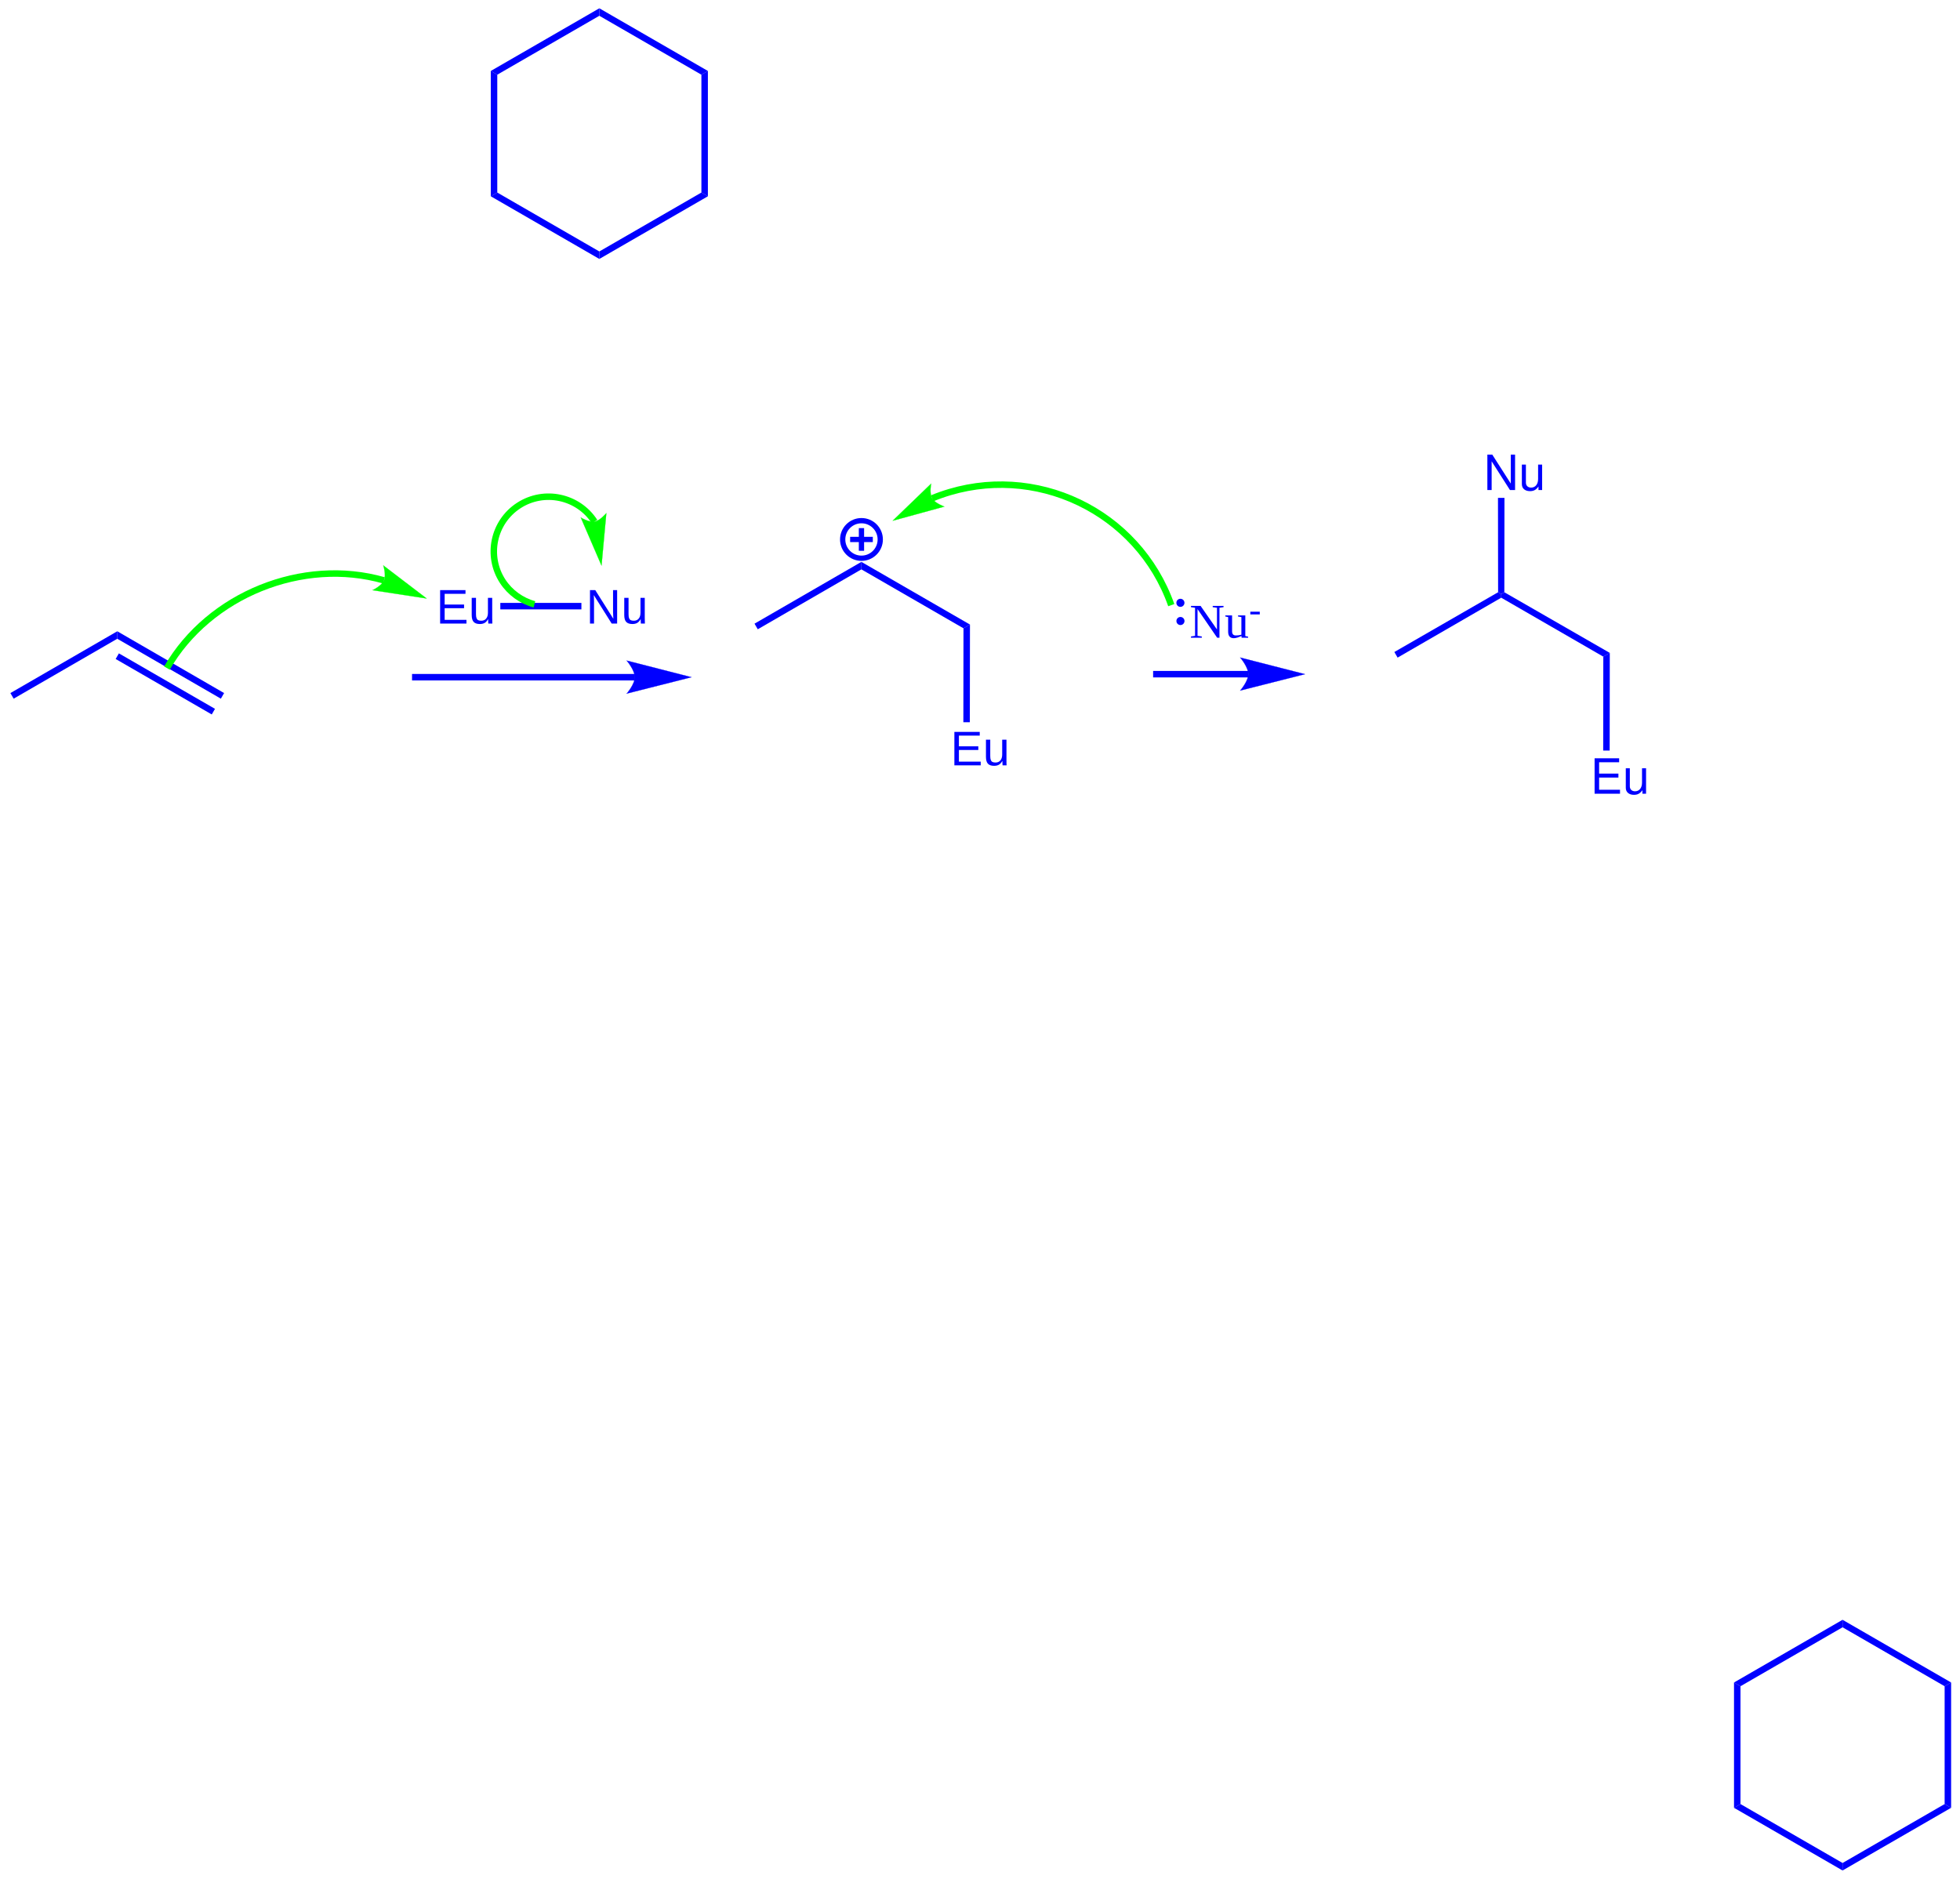
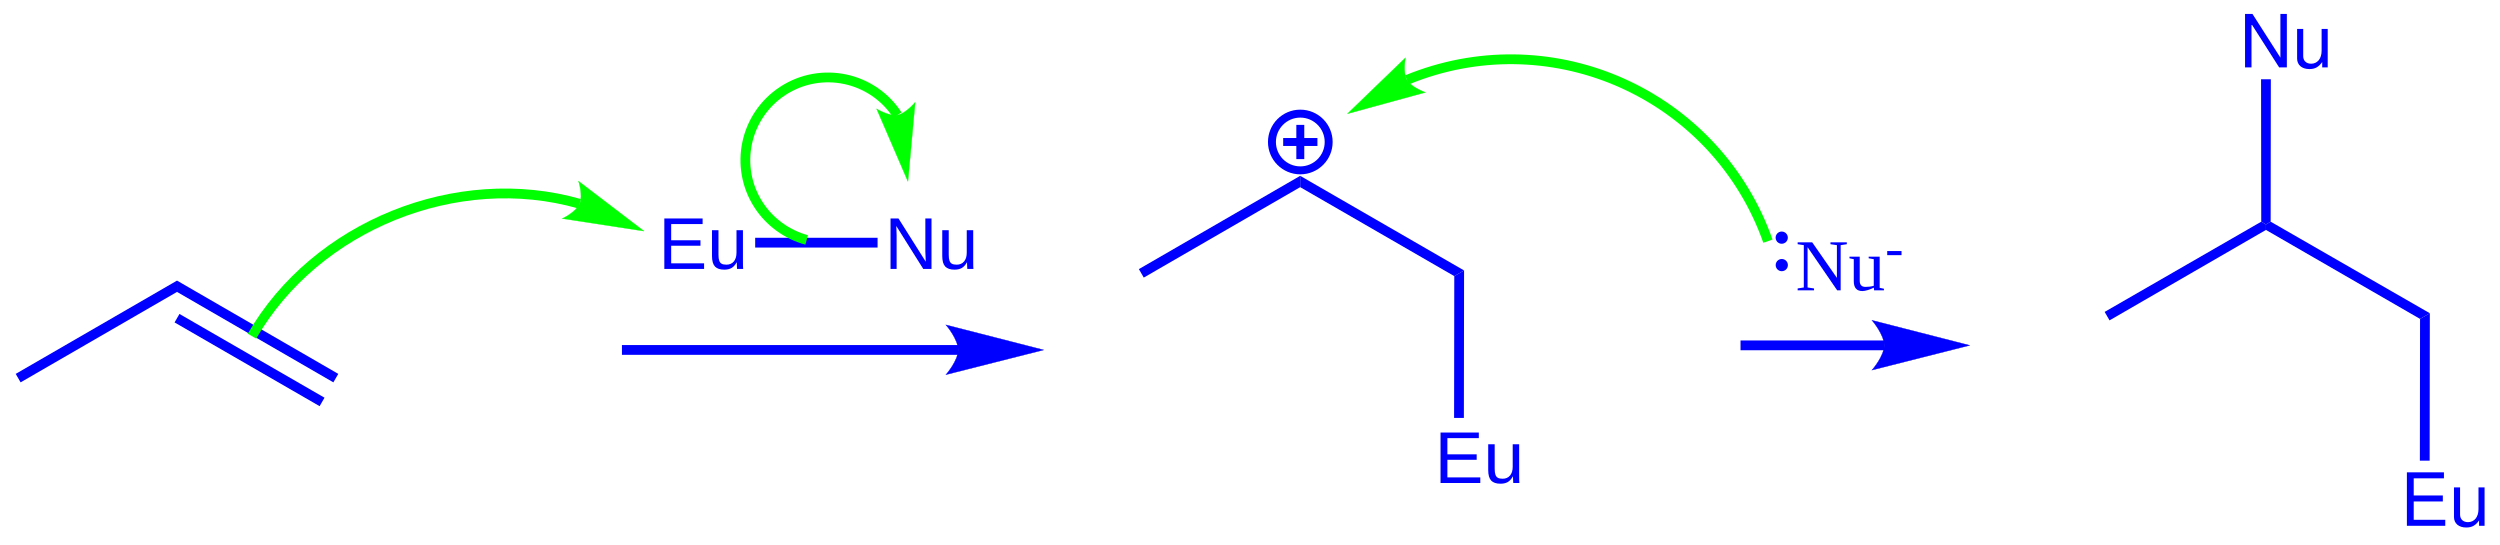
- <svg xmlns="http://www.w3.org/2000/svg" width="484px" height="464px" viewBox="0 0 484 464" style="background-color: #ffffff00" version="1.1">
-   <path stroke="#0000ff" stroke-width="26" fill="none" transform="matrix(0.05 0 0 0.05 -127 -126)" d="M 6701.8,5184.6 A 92.8,92.8 0 1 0 6887.4,5184.6A 92.8,92.8 0 1 0 6701.8,5184.6Z " />
-   <path stroke="none" fill="#0000ff" transform="matrix(0.05 0 0 0.05 -127 -126)" d="M 6738.6,5171.6 L 6850.6,5171.6 L 6850.6,5197.6 L 6738.6,5197.6 Z " />
-   <path stroke="none" fill="#0000ff" transform="matrix(0.05 0 0 0.05 -127 -126)" d="M 6807.6,5128.6 L 6807.6,5240.6 L 6781.6,5240.6 L 6781.6,5128.6 Z " />
-   <path stroke="none" fill="#0000ff" transform="matrix(0.05 0 0 0.05 -127 -126)" d="M 2607.4,5971.06 L 2591.4,5943.34 L 3119.2,5638.14 L 3119.2,5675.12 L 2607.4,5971.06 Z " />
-   <path stroke="none" fill="#0000ff" transform="matrix(0.05 0 0 0.05 -127 -126)" d="M 3119.2,5675.12 L 3119.2,5638.14 L 3646.8,5943.34 L 3630.8,5971.06 L 3119.2,5675.12 Z " />
-   <path stroke="none" fill="#0000ff" transform="matrix(0.05 0 0 0.05 -127 -126)" d="M 3111.19,5774.97 L 3127.19,5747.26 L 3601.8,6021.28 L 3585.8,6049 L 3111.19,5774.97 Z " />
-   <path stroke="none" fill="#0000ff" transform="matrix(0.05 0 0 0.05 -127 -126)" d="M 5676,5881 L 4575,5881 L 4575,5849 L 5676,5849 Z " />
-   <path stroke="none" fill="#0000ff" transform="matrix(0.05 0 0 0.05 -127 -126)" d="M 5955,5865 C 5955,5865 5635,5946 5635,5946 C 5635,5946 5675,5900.44 5675,5865 C 5675,5829.13 5635,5783 5635,5783 C 5635,5783 5955,5865 5955,5865 C 5955,5865 5955,5865 5955,5865 " />
-   <path stroke="#0000ff" stroke-width="1" fill="none" transform="matrix(0.05 0 0 0.05 -127 -126)" d="M 5955,5865 C 5955,5865 5635,5946 5635,5946 C 5635,5946 5675,5900.44 5675,5865 C 5675,5829.13 5635,5783 5635,5783 C 5635,5783 5955,5865 5955,5865 C 5955,5865 5955,5865 5955,5865 " />
-   <text x="0" y="0" stroke="none" fill="#0000ff" transform="matrix(0.05 0 0 0.05 107.699 153.998)" font-style="normal" font-weight="normal" font-size="240px" font-family="Arial">
+ <svg xmlns="http://www.w3.org/2000/svg" width="409px" height="89px" viewBox="0 0 409 89" style="background-color: #ffffff00" version="1.1">
+   <path stroke="#0000ff" stroke-width="26" fill="none" transform="matrix(0.05 0 0 0.05 -127 -236)" d="M 6701.8,5184.6 A 92.8,92.8 0 1 0 6887.4,5184.6A 92.8,92.8 0 1 0 6701.8,5184.6Z " />
+   <path stroke="none" fill="#0000ff" transform="matrix(0.05 0 0 0.05 -127 -236)" d="M 6738.6,5171.6 L 6850.6,5171.6 L 6850.6,5197.6 L 6738.6,5197.6 Z " />
+   <path stroke="none" fill="#0000ff" transform="matrix(0.05 0 0 0.05 -127 -236)" d="M 6807.6,5128.6 L 6807.6,5240.6 L 6781.6,5240.6 L 6781.6,5128.6 Z " />
+   <path stroke="none" fill="#0000ff" transform="matrix(0.05 0 0 0.05 -127 -236)" d="M 2607.4,5971.06 L 2591.4,5943.34 L 3119.2,5638.14 L 3119.2,5675.12 L 2607.4,5971.06 Z " />
+   <path stroke="none" fill="#0000ff" transform="matrix(0.05 0 0 0.05 -127 -236)" d="M 3119.2,5675.12 L 3119.2,5638.14 L 3646.8,5943.34 L 3630.8,5971.06 L 3119.2,5675.12 Z " />
+   <path stroke="none" fill="#0000ff" transform="matrix(0.05 0 0 0.05 -127 -236)" d="M 3111.19,5774.97 L 3127.19,5747.26 L 3601.8,6021.28 L 3585.8,6049 L 3111.19,5774.97 Z " />
+   <path stroke="none" fill="#0000ff" transform="matrix(0.05 0 0 0.05 -127 -236)" d="M 5676,5881 L 4575,5881 L 4575,5849 L 5676,5849 Z " />
+   <path stroke="none" fill="#0000ff" transform="matrix(0.05 0 0 0.05 -127 -236)" d="M 5955,5865 C 5955,5865 5635,5946 5635,5946 C 5635,5946 5675,5900.44 5675,5865 C 5675,5829.13 5635,5783 5635,5783 C 5635,5783 5955,5865 5955,5865 C 5955,5865 5955,5865 5955,5865 " />
+   <path stroke="#0000ff" stroke-width="1" fill="none" transform="matrix(0.05 0 0 0.05 -127 -236)" d="M 5955,5865 C 5955,5865 5635,5946 5635,5946 C 5635,5946 5675,5900.44 5675,5865 C 5675,5829.13 5635,5783 5635,5783 C 5635,5783 5955,5865 5955,5865 C 5955,5865 5955,5865 5955,5865 " />
+   <text x="0" y="0" stroke="none" fill="#0000ff" transform="matrix(0.05 0 0 0.05 107.699 43.9978)" font-style="normal" font-weight="normal" font-size="240px" font-family="Arial">
Eu</text>
-   <text x="0" y="0" stroke="none" fill="#0000ff" transform="matrix(0.05 0 0 0.05 144.707 153.998)" font-style="normal" font-weight="normal" font-size="240px" font-family="Arial">
+   <text x="0" y="0" stroke="none" fill="#0000ff" transform="matrix(0.05 0 0 0.05 144.707 43.9978)" font-style="normal" font-weight="normal" font-size="240px" font-family="Arial">
Nu</text>
-   <path stroke="none" fill="#0000ff" transform="matrix(0.05 0 0 0.05 -127 -126)" d="M 5010.97,5530 L 5010.97,5498 L 5411.42,5498 L 5411.42,5530 L 5010.97,5530 Z " />
-   <path stroke="none" fill="#0000ff" transform="matrix(0.05 0 0 0.05 -127 -126)" d="M 7298.41,5623.45 L 7330.44,5604.94 L 7329.8,6087.5 L 7297.8,6087.5 L 7298.41,5623.45 Z " />
-   <text x="0" y="0" stroke="none" fill="#0000ff" transform="matrix(0.05 0 0 0.05 234.688 189.018)" font-style="normal" font-weight="normal" font-size="240px" font-family="Arial">
+   <path stroke="none" fill="#0000ff" transform="matrix(0.05 0 0 0.05 -127 -236)" d="M 5010.97,5530 L 5010.97,5498 L 5411.42,5498 L 5411.42,5530 L 5010.97,5530 Z " />
+   <path stroke="none" fill="#0000ff" transform="matrix(0.05 0 0 0.05 -127 -236)" d="M 7298.41,5623.45 L 7330.44,5604.94 L 7329.8,6087.5 L 7297.8,6087.5 L 7298.41,5623.45 Z " />
+   <text x="0" y="0" stroke="none" fill="#0000ff" transform="matrix(0.05 0 0 0.05 234.688 79.0178)" font-style="normal" font-weight="normal" font-size="240px" font-family="Arial">
Eu</text>
-   <path stroke="none" fill="#0000ff" transform="matrix(0.05 0 0 0.05 -127 -126)" d="M 6794.2,5332.32 L 6794.2,5295.34 L 7330.44,5604.94 L 7298.41,5623.45 L 6794.2,5332.32 Z " />
-   <path stroke="none" fill="#0000ff" transform="matrix(0.05 0 0 0.05 -127 -126)" d="M 6282.4,5628.26 L 6266.4,5600.54 L 6794.2,5295.34 L 6794.2,5332.32 L 6282.4,5628.26 Z " />
-   <path stroke="#00ff00" stroke-width="32" fill="none" transform="matrix(0.05 0 0 0.05 -127 -126)" d="M 4436.51,5386.8 C 4035.3,5271.71 3573.17,5458.37 3364.44,5819.83 " />
-   <path stroke="none" fill="#00ff00" transform="matrix(0.05 0 0 0.05 -127 -126)" d="M 4647.17,5476.24 C 4647.17,5476.24 4379.85,5435.21 4379.85,5435.21 C 4379.85,5435.21 4424.63,5414.15 4436.51,5386.8 C 4448.38,5359.45 4432.97,5312.83 4432.97,5312.83 C 4432.97,5312.83 4647.17,5476.24 4647.17,5476.24 C 4647.17,5476.24 4647.17,5476.24 4647.17,5476.24 " />
-   <path stroke="#00ff00" stroke-width="1" fill="none" transform="matrix(0.05 0 0 0.05 -127 -126)" d="M 4647.17,5476.24 C 4647.17,5476.24 4379.85,5435.21 4379.85,5435.21 C 4379.85,5435.21 4424.63,5414.15 4436.51,5386.8 C 4448.38,5359.45 4432.97,5312.83 4432.97,5312.83 C 4432.97,5312.83 4647.17,5476.24 4647.17,5476.24 C 4647.17,5476.24 4647.17,5476.24 4647.17,5476.24 " />
-   <path stroke="#00ff00" stroke-width="32" fill="none" transform="matrix(0.05 0 0 0.05 -127 -126)" d="M 5476.35,5096.54 C 5395,4971.36 5227.3,4935.73 5102.03,5017.02 C 4976.76,5098.3 4941.11,5265.89 5022.45,5391.06 C 5058.48,5446.5 5115.45,5487.87 5179.35,5504.98 " />
-   <path stroke="none" fill="#00ff00" transform="matrix(0.05 0 0 0.05 -127 -126)" d="M 5510.78,5313.79 C 5510.78,5313.79 5408.36,5076.34 5408.36,5076.34 C 5408.36,5076.34 5449.25,5101.19 5476.35,5096.54 C 5503.45,5091.88 5534.5,5054.66 5534.5,5054.66 C 5534.5,5054.66 5510.78,5313.79 5510.78,5313.79 C 5510.78,5313.79 5510.78,5313.79 5510.78,5313.79 " />
-   <path stroke="#00ff00" stroke-width="1" fill="none" transform="matrix(0.05 0 0 0.05 -127 -126)" d="M 5510.78,5313.79 C 5510.78,5313.79 5408.36,5076.34 5408.36,5076.34 C 5408.36,5076.34 5449.25,5101.19 5476.35,5096.54 C 5503.45,5091.88 5534.5,5054.66 5534.5,5054.66 C 5534.5,5054.66 5510.78,5313.79 5510.78,5313.79 C 5510.78,5313.79 5510.78,5313.79 5510.78,5313.79 " />
-   <path stroke="none" fill="#0000ff" transform="matrix(0.05 0 0 0.05 -127 -126)" d="M 8706,5866 L 8235,5866 L 8235,5834 L 8706,5834 Z " />
-   <path stroke="none" fill="#0000ff" transform="matrix(0.05 0 0 0.05 -127 -126)" d="M 8985,5850 C 8985,5850 8665,5931 8665,5931 C 8665,5931 8705,5885.44 8705,5850 C 8705,5814.13 8665,5768 8665,5768 C 8665,5768 8985,5850 8985,5850 C 8985,5850 8985,5850 8985,5850 " />
-   <path stroke="#0000ff" stroke-width="1" fill="none" transform="matrix(0.05 0 0 0.05 -127 -126)" d="M 8985,5850 C 8985,5850 8665,5931 8665,5931 C 8665,5931 8705,5885.44 8705,5850 C 8705,5814.13 8665,5768 8665,5768 C 8665,5768 8985,5850 8985,5850 C 8985,5850 8985,5850 8985,5850 " />
-   <text x="0" y="0" stroke="none" fill="#0000ff" transform="matrix(0.05 0 0 0.05 293.75 157.5)" font-style="normal" font-weight="normal" font-size="240px" font-family="Times New Roman">
+   <path stroke="none" fill="#0000ff" transform="matrix(0.05 0 0 0.05 -127 -236)" d="M 6794.2,5332.32 L 6794.2,5295.34 L 7330.44,5604.94 L 7298.41,5623.45 L 6794.2,5332.32 Z " />
+   <path stroke="none" fill="#0000ff" transform="matrix(0.05 0 0 0.05 -127 -236)" d="M 6282.4,5628.26 L 6266.4,5600.54 L 6794.2,5295.34 L 6794.2,5332.32 L 6282.4,5628.26 Z " />
+   <path stroke="#00ff00" stroke-width="32" fill="none" transform="matrix(0.05 0 0 0.05 -127 -236)" d="M 4436.51,5386.8 C 4035.3,5271.71 3573.17,5458.37 3364.44,5819.83 " />
+   <path stroke="none" fill="#00ff00" transform="matrix(0.05 0 0 0.05 -127 -236)" d="M 4647.17,5476.24 C 4647.17,5476.24 4379.85,5435.21 4379.85,5435.21 C 4379.85,5435.21 4424.63,5414.15 4436.51,5386.8 C 4448.38,5359.45 4432.97,5312.83 4432.97,5312.83 C 4432.97,5312.83 4647.17,5476.24 4647.17,5476.24 C 4647.17,5476.24 4647.17,5476.24 4647.17,5476.24 " />
+   <path stroke="#00ff00" stroke-width="1" fill="none" transform="matrix(0.05 0 0 0.05 -127 -236)" d="M 4647.17,5476.24 C 4647.17,5476.24 4379.85,5435.21 4379.85,5435.21 C 4379.85,5435.21 4424.63,5414.15 4436.51,5386.8 C 4448.38,5359.45 4432.97,5312.83 4432.97,5312.83 C 4432.97,5312.83 4647.17,5476.24 4647.17,5476.24 C 4647.17,5476.24 4647.17,5476.24 4647.17,5476.24 " />
+   <path stroke="#00ff00" stroke-width="32" fill="none" transform="matrix(0.05 0 0 0.05 -127 -236)" d="M 5476.35,5096.54 C 5395,4971.36 5227.3,4935.73 5102.03,5017.02 C 4976.76,5098.3 4941.11,5265.89 5022.45,5391.06 C 5058.48,5446.5 5115.45,5487.87 5179.35,5504.98 " />
+   <path stroke="none" fill="#00ff00" transform="matrix(0.05 0 0 0.05 -127 -236)" d="M 5510.78,5313.79 C 5510.78,5313.79 5408.36,5076.34 5408.36,5076.34 C 5408.36,5076.34 5449.25,5101.19 5476.35,5096.54 C 5503.45,5091.88 5534.5,5054.66 5534.5,5054.66 C 5534.5,5054.66 5510.78,5313.79 5510.78,5313.79 C 5510.78,5313.79 5510.78,5313.79 5510.78,5313.79 " />
+   <path stroke="#00ff00" stroke-width="1" fill="none" transform="matrix(0.05 0 0 0.05 -127 -236)" d="M 5510.78,5313.79 C 5510.78,5313.79 5408.36,5076.34 5408.36,5076.34 C 5408.36,5076.34 5449.25,5101.19 5476.35,5096.54 C 5503.45,5091.88 5534.5,5054.66 5534.5,5054.66 C 5534.5,5054.66 5510.78,5313.79 5510.78,5313.79 C 5510.78,5313.79 5510.78,5313.79 5510.78,5313.79 " />
+   <path stroke="none" fill="#0000ff" transform="matrix(0.05 0 0 0.05 -127 -236)" d="M 8706,5866 L 8235,5866 L 8235,5834 L 8706,5834 Z " />
+   <path stroke="none" fill="#0000ff" transform="matrix(0.05 0 0 0.05 -127 -236)" d="M 8985,5850 C 8985,5850 8665,5931 8665,5931 C 8665,5931 8705,5885.44 8705,5850 C 8705,5814.13 8665,5768 8665,5768 C 8665,5768 8985,5850 8985,5850 C 8985,5850 8985,5850 8985,5850 " />
+   <path stroke="#0000ff" stroke-width="1" fill="none" transform="matrix(0.05 0 0 0.05 -127 -236)" d="M 8985,5850 C 8985,5850 8665,5931 8665,5931 C 8665,5931 8705,5885.44 8705,5850 C 8705,5814.13 8665,5768 8665,5768 C 8665,5768 8985,5850 8985,5850 C 8985,5850 8985,5850 8985,5850 " />
+   <text x="0" y="0" stroke="none" fill="#0000ff" transform="matrix(0.05 0 0 0.05 293.75 47.5)" font-style="normal" font-weight="normal" font-size="240px" font-family="Times New Roman">
Nu</text>
-   <text x="0" y="0" stroke="none" fill="#0000ff" transform="matrix(0.05 0 0 0.05 308.416 153.527)" font-style="normal" font-weight="normal" font-size="180px" font-family="Times New Roman">
+   <text x="0" y="0" stroke="none" fill="#0000ff" transform="matrix(0.05 0 0 0.05 308.416 43.5273)" font-style="normal" font-weight="normal" font-size="180px" font-family="Times New Roman">
-</text>
-   <path stroke="none" fill="#0000ff" transform="matrix(0.05 0 0 0.05 -127 -126)" d="M 8350.04,5587.4 A 19.956,19.956 0 1 0 8389.96,5587.4A 19.956,19.956 0 1 0 8350.04,5587.4Z " />
-   <path stroke="none" fill="#0000ff" transform="matrix(0.05 0 0 0.05 -127 -126)" d="M 8349.84,5497.6 A 19.956,19.956 0 1 0 8389.76,5497.6A 19.956,19.956 0 1 0 8349.84,5497.6Z " />
-   <path stroke="#00ff00" stroke-width="32" fill="none" transform="matrix(0.05 0 0 0.05 -127 -126)" d="M 8324.61,5509.02 C 8160.72,5044.88 7650.89,4801.11 7186.67,4964.92 C 7172.14,4970.05 7157.74,4975.56 7143.48,4981.44 " />
-   <path stroke="none" fill="#00ff00" transform="matrix(0.05 0 0 0.05 -127 -126)" d="M 6948.76,5092.15 C 6948.76,5092.15 7138.67,4908.99 7138.67,4908.99 C 7138.67,4908.99 7129.21,4956.66 7143.48,4981.44 C 7157.76,5006.21 7203.93,5022.25 7203.93,5022.25 C 7203.93,5022.25 6948.76,5092.15 6948.76,5092.15 C 6948.76,5092.15 6948.76,5092.15 6948.76,5092.15 " />
-   <path stroke="#00ff00" stroke-width="1" fill="none" transform="matrix(0.05 0 0 0.05 -127 -126)" d="M 6948.76,5092.15 C 6948.76,5092.15 7138.67,4908.99 7138.67,4908.99 C 7138.67,4908.99 7129.21,4956.66 7143.48,4981.44 C 7157.76,5006.21 7203.93,5022.25 7203.93,5022.25 C 7203.93,5022.25 6948.76,5092.15 6948.76,5092.15 C 6948.76,5092.15 6948.76,5092.15 6948.76,5092.15 " />
-   <path stroke="none" fill="#0000ff" transform="matrix(0.05 0 0 0.05 -127 -126)" d="M 10458.4,5763.45 L 10490.4,5744.94 L 10489.8,6227.33 L 10457.8,6227.33 L 10458.4,5763.45 Z " />
-   <text x="0" y="0" stroke="none" fill="#0000ff" transform="matrix(0.05 0 0 0.05 392.688 196.024)" font-style="normal" font-weight="normal" font-size="240px" font-family="Helvetica">
+   <path stroke="none" fill="#0000ff" transform="matrix(0.05 0 0 0.05 -127 -236)" d="M 8350.04,5587.4 A 19.956,19.956 0 1 0 8389.96,5587.4A 19.956,19.956 0 1 0 8350.04,5587.4Z " />
+   <path stroke="none" fill="#0000ff" transform="matrix(0.05 0 0 0.05 -127 -236)" d="M 8349.84,5497.6 A 19.956,19.956 0 1 0 8389.76,5497.6A 19.956,19.956 0 1 0 8349.84,5497.6Z " />
+   <path stroke="#00ff00" stroke-width="32" fill="none" transform="matrix(0.05 0 0 0.05 -127 -236)" d="M 8324.61,5509.02 C 8160.72,5044.88 7650.89,4801.11 7186.67,4964.92 C 7172.14,4970.05 7157.74,4975.56 7143.48,4981.44 " />
+   <path stroke="none" fill="#00ff00" transform="matrix(0.05 0 0 0.05 -127 -236)" d="M 6948.76,5092.15 C 6948.76,5092.15 7138.67,4908.99 7138.67,4908.99 C 7138.67,4908.99 7129.21,4956.66 7143.48,4981.44 C 7157.76,5006.21 7203.93,5022.25 7203.93,5022.25 C 7203.93,5022.25 6948.76,5092.15 6948.76,5092.15 C 6948.76,5092.15 6948.76,5092.15 6948.76,5092.15 " />
+   <path stroke="#00ff00" stroke-width="1" fill="none" transform="matrix(0.05 0 0 0.05 -127 -236)" d="M 6948.76,5092.15 C 6948.76,5092.15 7138.67,4908.99 7138.67,4908.99 C 7138.67,4908.99 7129.21,4956.66 7143.48,4981.44 C 7157.76,5006.21 7203.93,5022.25 7203.93,5022.25 C 7203.93,5022.25 6948.76,5092.15 6948.76,5092.15 C 6948.76,5092.15 6948.76,5092.15 6948.76,5092.15 " />
+   <path stroke="none" fill="#0000ff" transform="matrix(0.05 0 0 0.05 -127 -236)" d="M 10458.4,5763.45 L 10490.4,5744.94 L 10489.8,6227.33 L 10457.8,6227.33 L 10458.4,5763.45 Z " />
+   <text x="0" y="0" stroke="none" fill="#0000ff" transform="matrix(0.05 0 0 0.05 392.688 86.0237)" font-style="normal" font-weight="normal" font-size="240px" font-family="Helvetica">
Eu</text>
-   <path stroke="none" fill="#0000ff" transform="matrix(0.05 0 0 0.05 -127 -126)" d="M 9954.2,5472.32 L 9954.2,5454.4 L 9969.59,5445.35 L 10490.4,5744.94 L 10458.4,5763.45 L 9954.2,5472.32 Z " />
-   <path stroke="none" fill="#0000ff" transform="matrix(0.05 0 0 0.05 -127 -126)" d="M 9442.4,5768.26 L 9426.4,5740.54 L 9938.81,5445.35 L 9954.2,5454.4 L 9954.2,5472.32 L 9442.4,5768.26 Z " />
-   <text x="0" y="0" stroke="none" fill="#0000ff" transform="matrix(0.05 0 0 0.05 366.377 121.024)" font-style="normal" font-weight="normal" font-size="240px" font-family="Helvetica">
+   <path stroke="none" fill="#0000ff" transform="matrix(0.05 0 0 0.05 -127 -236)" d="M 9954.2,5472.32 L 9954.2,5454.4 L 9969.59,5445.35 L 10490.4,5744.94 L 10458.4,5763.45 L 9954.2,5472.32 Z " />
+   <path stroke="none" fill="#0000ff" transform="matrix(0.05 0 0 0.05 -127 -236)" d="M 9442.4,5768.26 L 9426.4,5740.54 L 9938.81,5445.35 L 9954.2,5454.4 L 9954.2,5472.32 L 9442.4,5768.26 Z " />
+   <text x="0" y="0" stroke="none" fill="#0000ff" transform="matrix(0.05 0 0 0.05 366.377 11.0237)" font-style="normal" font-weight="normal" font-size="240px" font-family="Helvetica">
Nu</text>
-   <path stroke="none" fill="#0000ff" transform="matrix(0.05 0 0 0.05 -127 -126)" d="M 9969.59,5445.35 L 9954.2,5454.4 L 9938.81,5445.35 L 9938.2,4979.33 L 9970.2,4979.33 L 9969.59,5445.35 Z " />
-   <path stroke="none" fill="#0000ff" transform="matrix(0.05 0 0 0.05 -127 -126)" d="M 4963.89,2870.47 L 4995.92,2888.96 L 4995.92,3471.04 L 4963.89,3489.53 L 4963.89,2870.47 Z " />
-   <path stroke="none" fill="#0000ff" transform="matrix(0.05 0 0 0.05 -127 -126)" d="M 4963.89,3489.53 L 4995.92,3471.04 L 5500,3762.08 L 5500,3799.06 L 4963.89,3489.53 Z " />
-   <path stroke="none" fill="#0000ff" transform="matrix(0.05 0 0 0.05 -127 -126)" d="M 5500,3799.06 L 5500,3762.08 L 6004.08,3471.04 L 6036.11,3489.53 L 5500,3799.06 Z " />
-   <path stroke="none" fill="#0000ff" transform="matrix(0.05 0 0 0.05 -127 -126)" d="M 6036.11,3489.53 L 6004.08,3471.04 L 6004.08,2888.96 L 6036.11,2870.47 L 6036.11,3489.53 Z " />
-   <path stroke="none" fill="#0000ff" transform="matrix(0.05 0 0 0.05 -127 -126)" d="M 6036.11,2870.47 L 6004.08,2888.96 L 5500,2597.92 L 5500,2560.94 L 6036.11,2870.47 Z " />
-   <path stroke="none" fill="#0000ff" transform="matrix(0.05 0 0 0.05 -127 -126)" d="M 5500,2560.94 L 5500,2597.92 L 4995.92,2888.96 L 4963.89,2870.47 L 5500,2560.94 Z " />
-   <path stroke="none" fill="#0000ff" transform="matrix(0.05 0 0 0.05 -127 -126)" d="M 11103.9,10830.5 L 11135.9,10849 L 11135.9,11431 L 11103.9,11449.5 L 11103.9,10830.5 Z " />
-   <path stroke="none" fill="#0000ff" transform="matrix(0.05 0 0 0.05 -127 -126)" d="M 11103.9,11449.5 L 11135.9,11431 L 11640,11722.1 L 11640,11759.1 L 11103.9,11449.5 Z " />
-   <path stroke="none" fill="#0000ff" transform="matrix(0.05 0 0 0.05 -127 -126)" d="M 11640,11759.1 L 11640,11722.1 L 12144.1,11431 L 12176.1,11449.5 L 11640,11759.1 Z " />
-   <path stroke="none" fill="#0000ff" transform="matrix(0.05 0 0 0.05 -127 -126)" d="M 12176.1,11449.5 L 12144.1,11431 L 12144.1,10849 L 12176.1,10830.5 L 12176.1,11449.5 Z " />
-   <path stroke="none" fill="#0000ff" transform="matrix(0.05 0 0 0.05 -127 -126)" d="M 12176.1,10830.5 L 12144.1,10849 L 11640,10557.9 L 11640,10520.9 L 12176.1,10830.5 Z " />
-   <path stroke="none" fill="#0000ff" transform="matrix(0.05 0 0 0.05 -127 -126)" d="M 11640,10520.9 L 11640,10557.9 L 11135.9,10849 L 11103.9,10830.5 L 11640,10520.9 Z " />
+   <path stroke="none" fill="#0000ff" transform="matrix(0.05 0 0 0.05 -127 -236)" d="M 9969.59,5445.35 L 9954.2,5454.4 L 9938.81,5445.35 L 9938.2,4979.33 L 9970.2,4979.33 L 9969.59,5445.35 Z " />
</svg>
